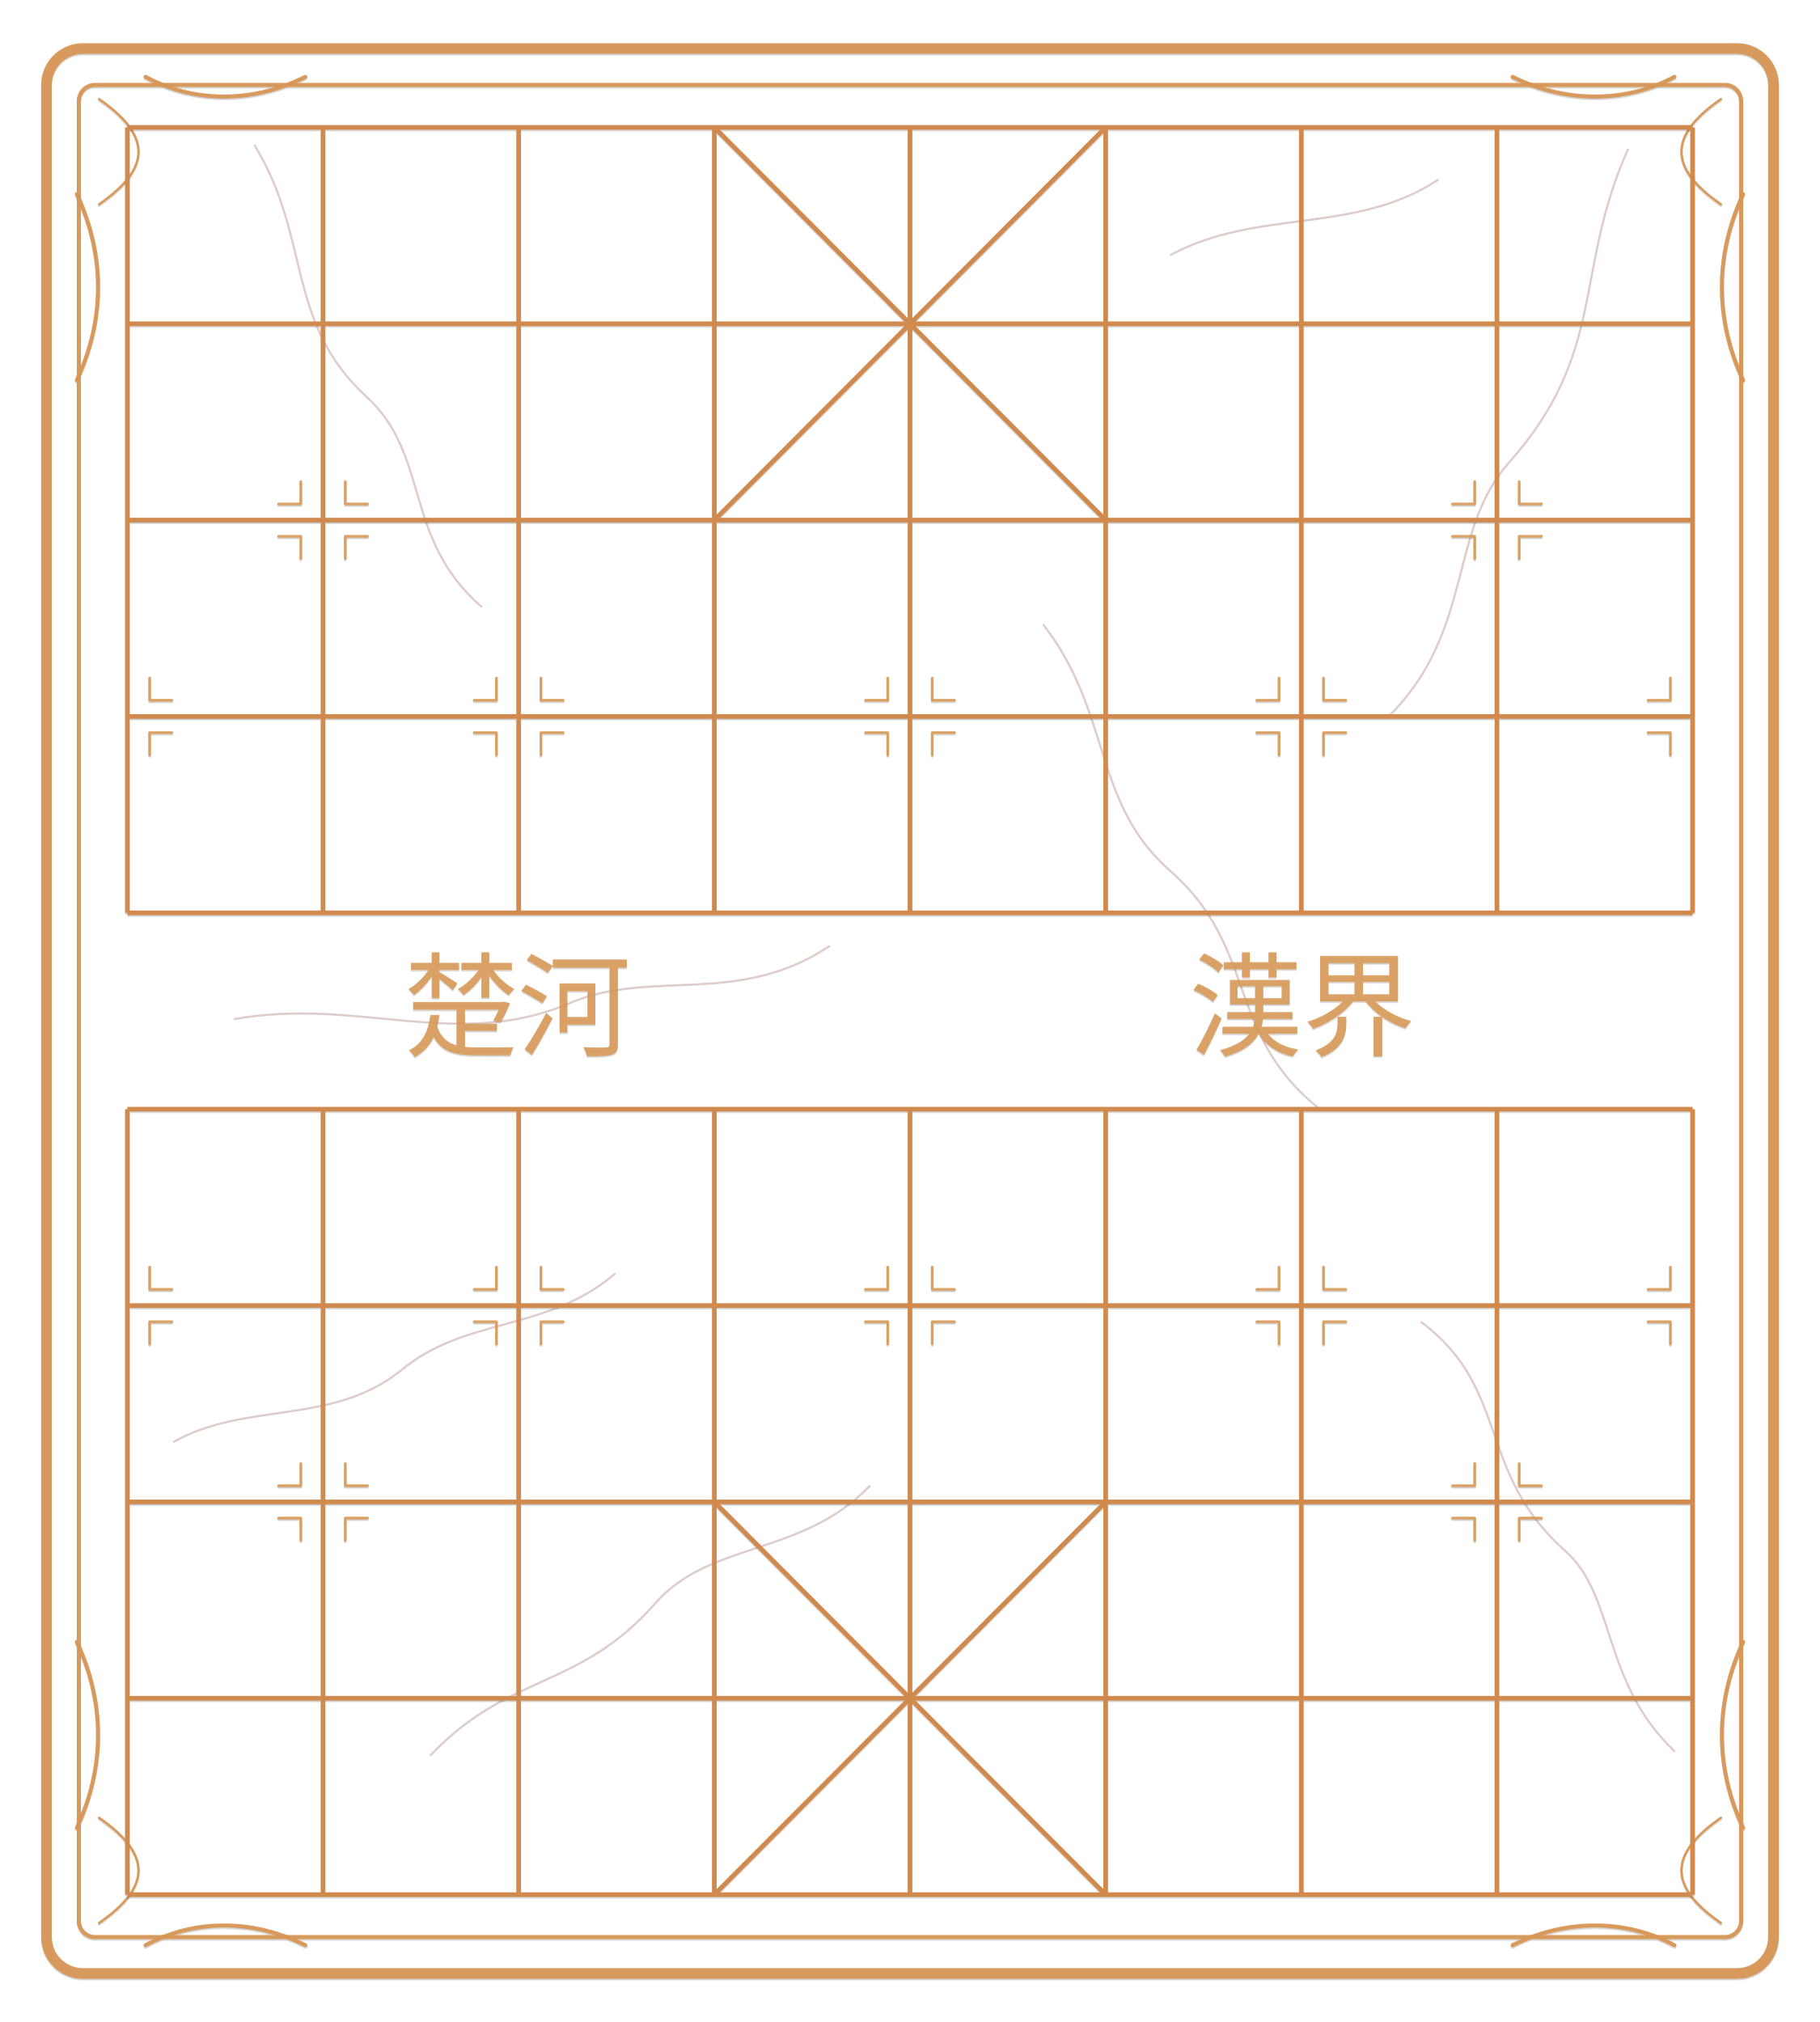
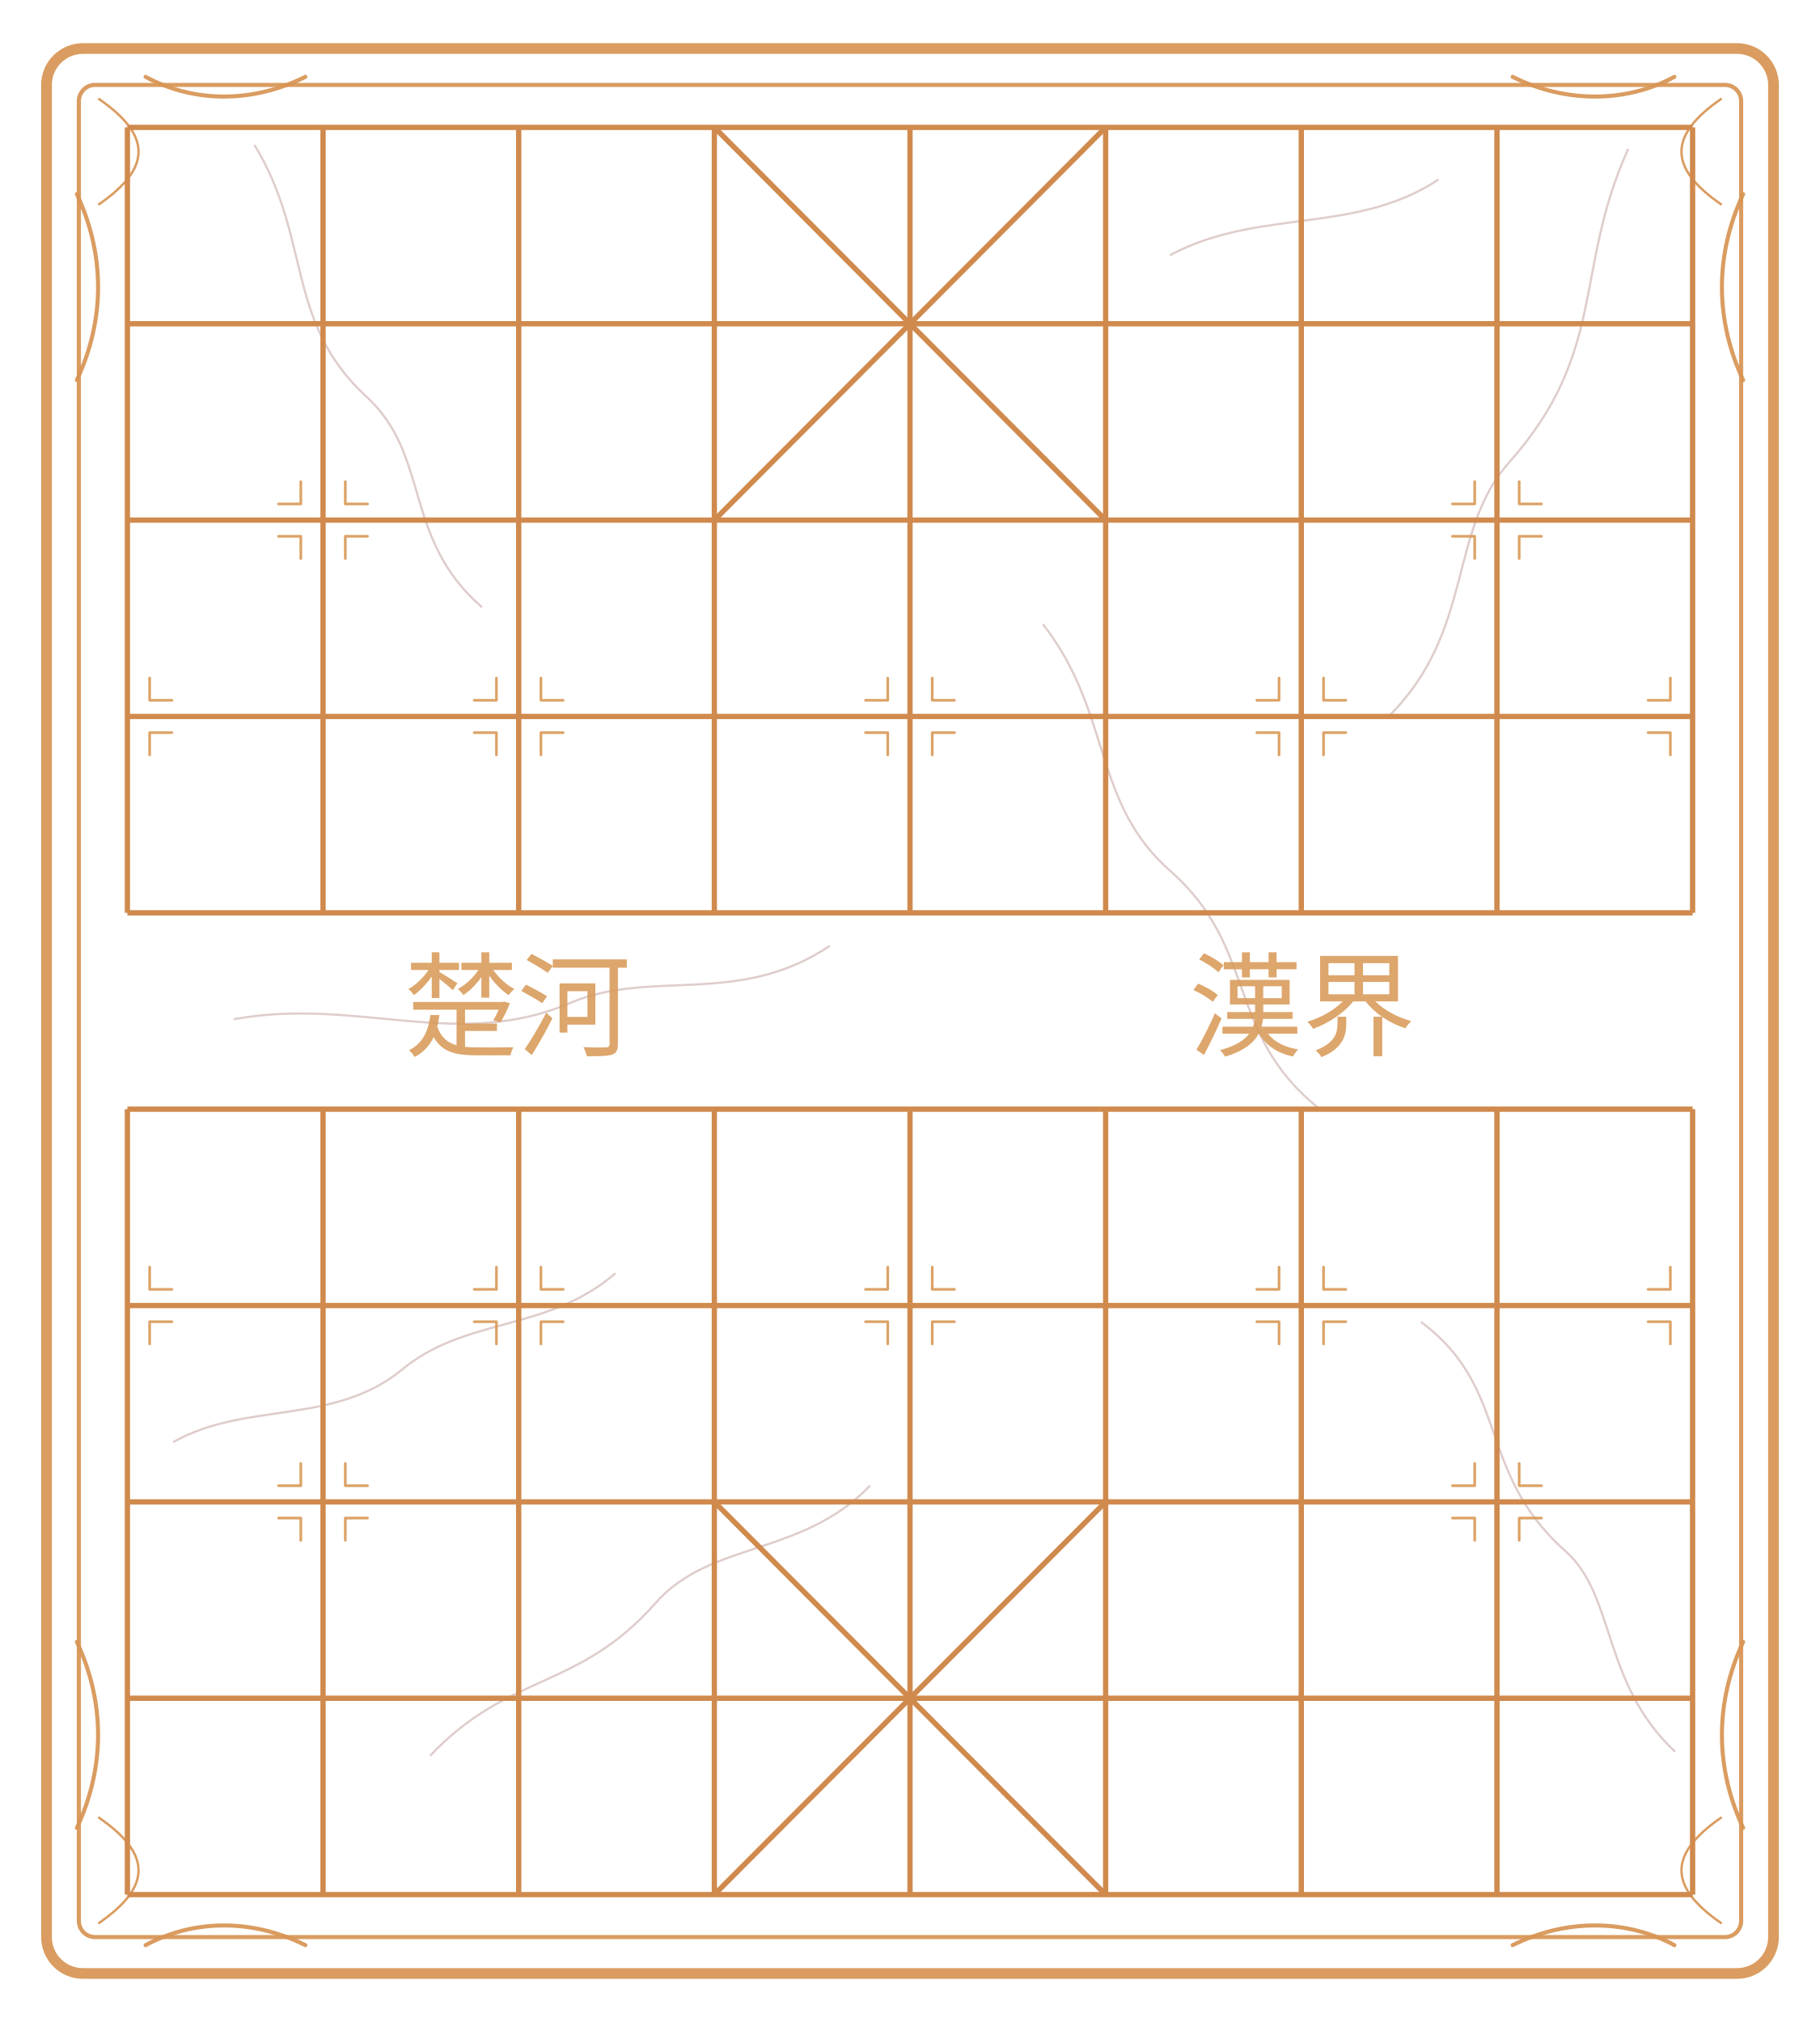
<svg xmlns="http://www.w3.org/2000/svg" viewBox="0 0 900 1000" fill="none">
  <defs>
    <g id="pointMark" fill="none" stroke-linecap="round" stroke-linejoin="round">
      <path d="M-22 -8H-11V-19 M22 -8H11V-19 M-22 8H-11V19 M22 8H11V19" />
    </g>
    <g id="pointMarkLeftEdge" fill="none" stroke-linecap="round" stroke-linejoin="round">
      <path d="M22 -8H11V-19 M22 8H11V19" />
    </g>
    <g id="pointMarkRightEdge" fill="none" stroke-linecap="round" stroke-linejoin="round">
      <path d="M-22 -8H-11V-19 M-22 8H-11V19" />
    </g>
    <filter id="softInk" x="-4%" y="-4%" width="108%" height="108%">
-       <feDropShadow dx="0" dy="0.62" stdDeviation="0.28" flood-color="#000000" flood-opacity="0.24" />
+       <feDropShadow dx="0" dy="0.62" stdDeviation="0.12" flood-color="#000000" flood-opacity="0.24" />
    </filter>
  </defs>
  <rect width="900" height="1000" fill="transparent" />
-   <g stroke="#d89555" stroke-opacity="0.93" fill="none" stroke-linejoin="round" filter="url(#softInk)">
+   <g stroke="#d89555" stroke-opacity="0.93" fill="none" stroke-linejoin="round">
    <rect x="23" y="24" width="854" height="952" rx="18" stroke-width="5.3" />
    <rect x="39" y="42" width="822" height="916" rx="8" stroke-width="2.05" />
    <path d="M72 38C96 51 125 51 151 38M748 38C774 51 804 51 828 38M72 962C96 949 125 949 151 962M748 962C774 949 804 949 828 962" stroke-width="2.0" stroke-linecap="round" />
    <path d="M38 96C52 126 52 158 38 188M862 96C848 126 848 158 862 188M38 812C52 842 52 874 38 904M862 812C848 842 848 874 862 904" stroke-width="2.0" stroke-linecap="round" />
    <path d="M49 49C75 67 75 83 49 101M851 49C825 67 825 83 851 101M49 951C75 933 75 917 49 899M851 951C825 933 825 917 851 899" stroke-width="1.18" stroke-linecap="round" />
  </g>
  <g stroke="#6e251d" stroke-opacity="0.23" stroke-width="1.08" fill="none" stroke-linecap="round" stroke-linejoin="round">
    <path d="M126 72C154 118 141 159 181 196C213 225 199 266 238 300" />
    <path d="M805 74C778 134 795 174 746 229C716 263 729 312 687 354" />
    <path d="M116 504C177 493 226 520 282 496C322 479 365 498 410 468" />
    <path d="M516 309C550 353 540 397 579 431C622 469 606 511 652 548" />
    <path d="M703 654C747 687 730 728 774 767C799 789 792 832 828 866" />
    <path d="M213 868C252 827 286 836 324 793C351 762 396 770 430 735" />
    <path d="M86 713C122 693 164 705 198 678C230 651 270 659 304 630" />
    <path d="M579 126C622 103 670 116 711 89" />
  </g>
-   <g stroke="#d08a4d" stroke-opacity="1" stroke-width="2.28" stroke-linecap="butt" filter="url(#softInk)">
+   <g stroke="#d08a4d" stroke-opacity="1" stroke-width="2.62" stroke-linecap="butt">
    <path d="M63 63V451.444M63 548.556V937M159.75 63V451.444M159.75 548.556V937M256.5 63V451.444M256.5 548.556V937M353.25 63V451.444M353.25 548.556V937M450 63V451.444M450 548.556V937M546.75 63V451.444M546.75 548.556V937M643.5 63V451.444M643.5 548.556V937M740.25 63V451.444M740.25 548.556V937M837 63V451.444M837 548.556V937" />
    <path d="M63 63H837M63 160.111H837M63 257.222H837M63 354.333H837M63 451.444H837M63 548.556H837M63 645.667H837M63 742.778H837M63 839.889H837M63 937H837" />
    <path d="M353.25 63L546.75 257.222M546.75 63L353.25 257.222M353.25 742.778L546.75 937M546.75 742.778L353.25 937" />
  </g>
-   <g stroke="#d99a59" stroke-opacity="0.92" stroke-width="1.32" filter="url(#softInk)">
+   <g stroke="#d99a59" stroke-opacity="0.92" stroke-width="1.32">
    <use href="#pointMark" transform="translate(159.75 257.222)" />
    <use href="#pointMark" transform="translate(740.25 257.222)" />
    <use href="#pointMark" transform="translate(159.75 742.778)" />
    <use href="#pointMark" transform="translate(740.25 742.778)" />
    <use href="#pointMarkLeftEdge" transform="translate(63 354.333)" />
    <use href="#pointMark" transform="translate(256.5 354.333)" />
    <use href="#pointMark" transform="translate(450 354.333)" />
    <use href="#pointMark" transform="translate(643.5 354.333)" />
    <use href="#pointMarkRightEdge" transform="translate(837 354.333)" />
    <use href="#pointMarkLeftEdge" transform="translate(63 645.667)" />
    <use href="#pointMark" transform="translate(256.5 645.667)" />
    <use href="#pointMark" transform="translate(450 645.667)" />
    <use href="#pointMark" transform="translate(643.5 645.667)" />
    <use href="#pointMarkRightEdge" transform="translate(837 645.667)" />
  </g>
-   <g fill="#d99a59" fill-opacity="0.88" font-family="KaiTi, STKaiti, SimSun, serif" font-size="56" text-anchor="middle" filter="url(#softInk)">
+   <g fill="#d99a59" fill-opacity="0.88" font-family="KaiTi, STKaiti, SimSun, serif" font-size="56" text-anchor="middle">
    <text x="256" y="518">楚河</text>
    <text x="644" y="518">漢界</text>
  </g>
</svg>
